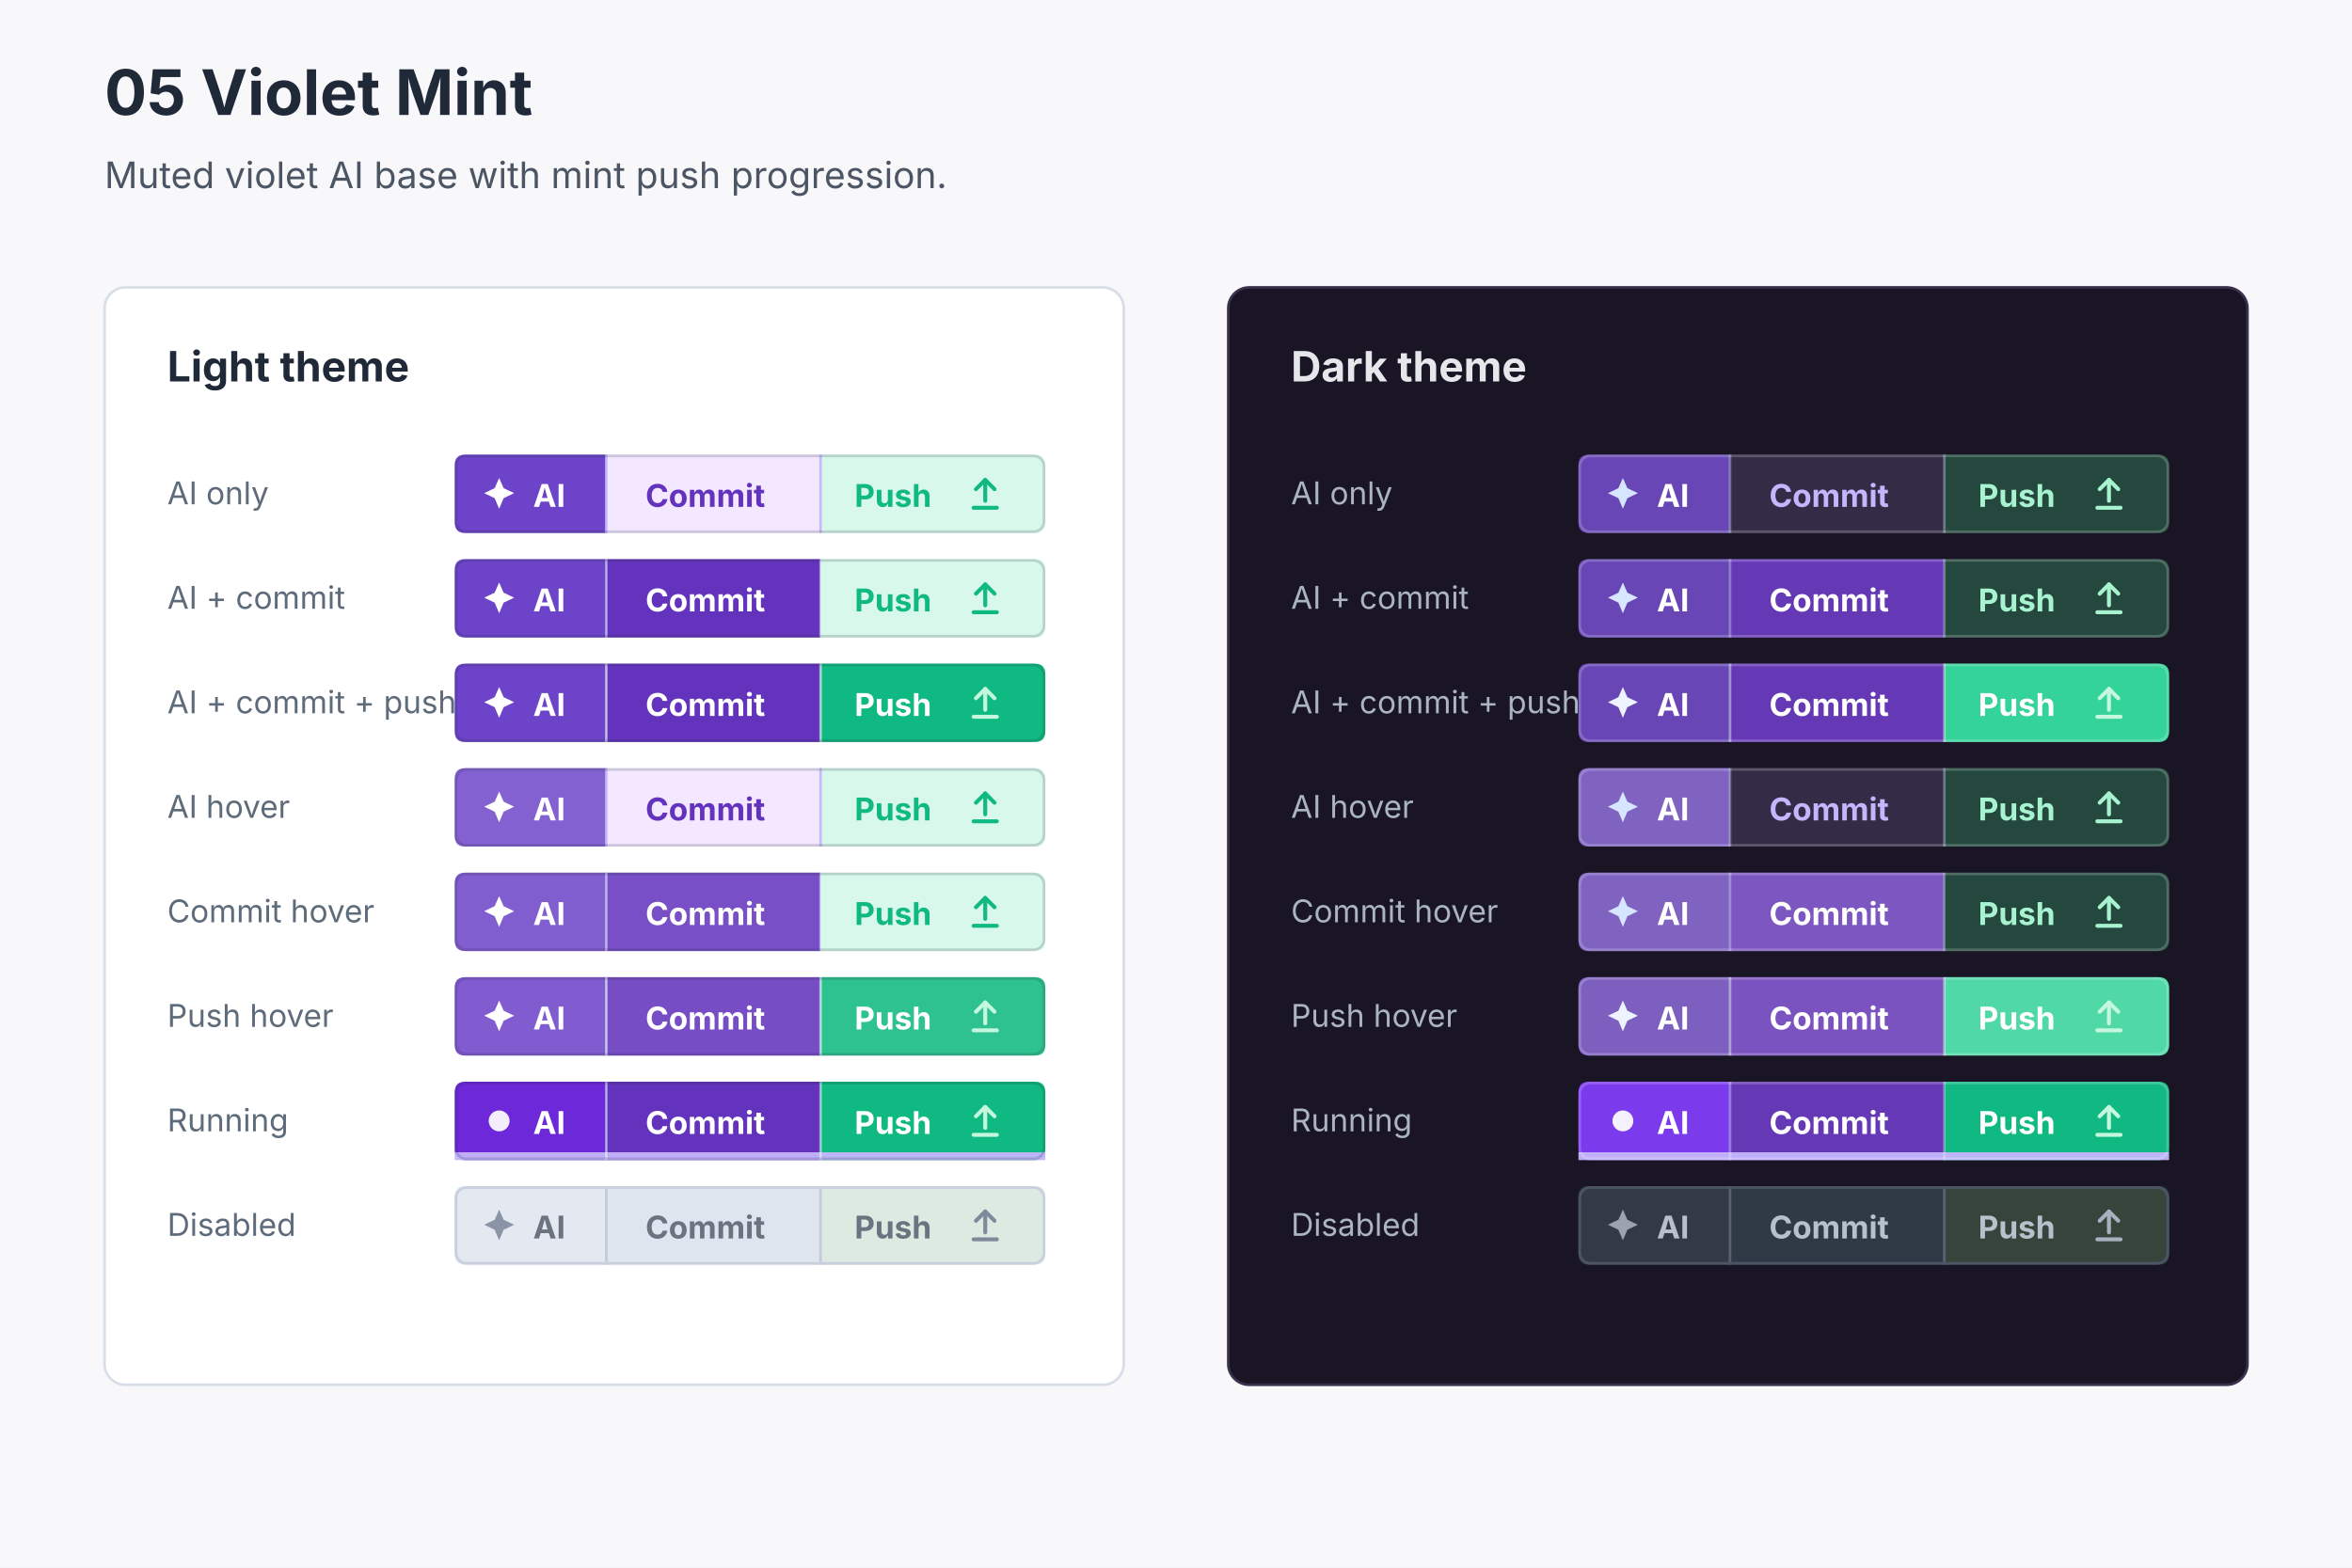
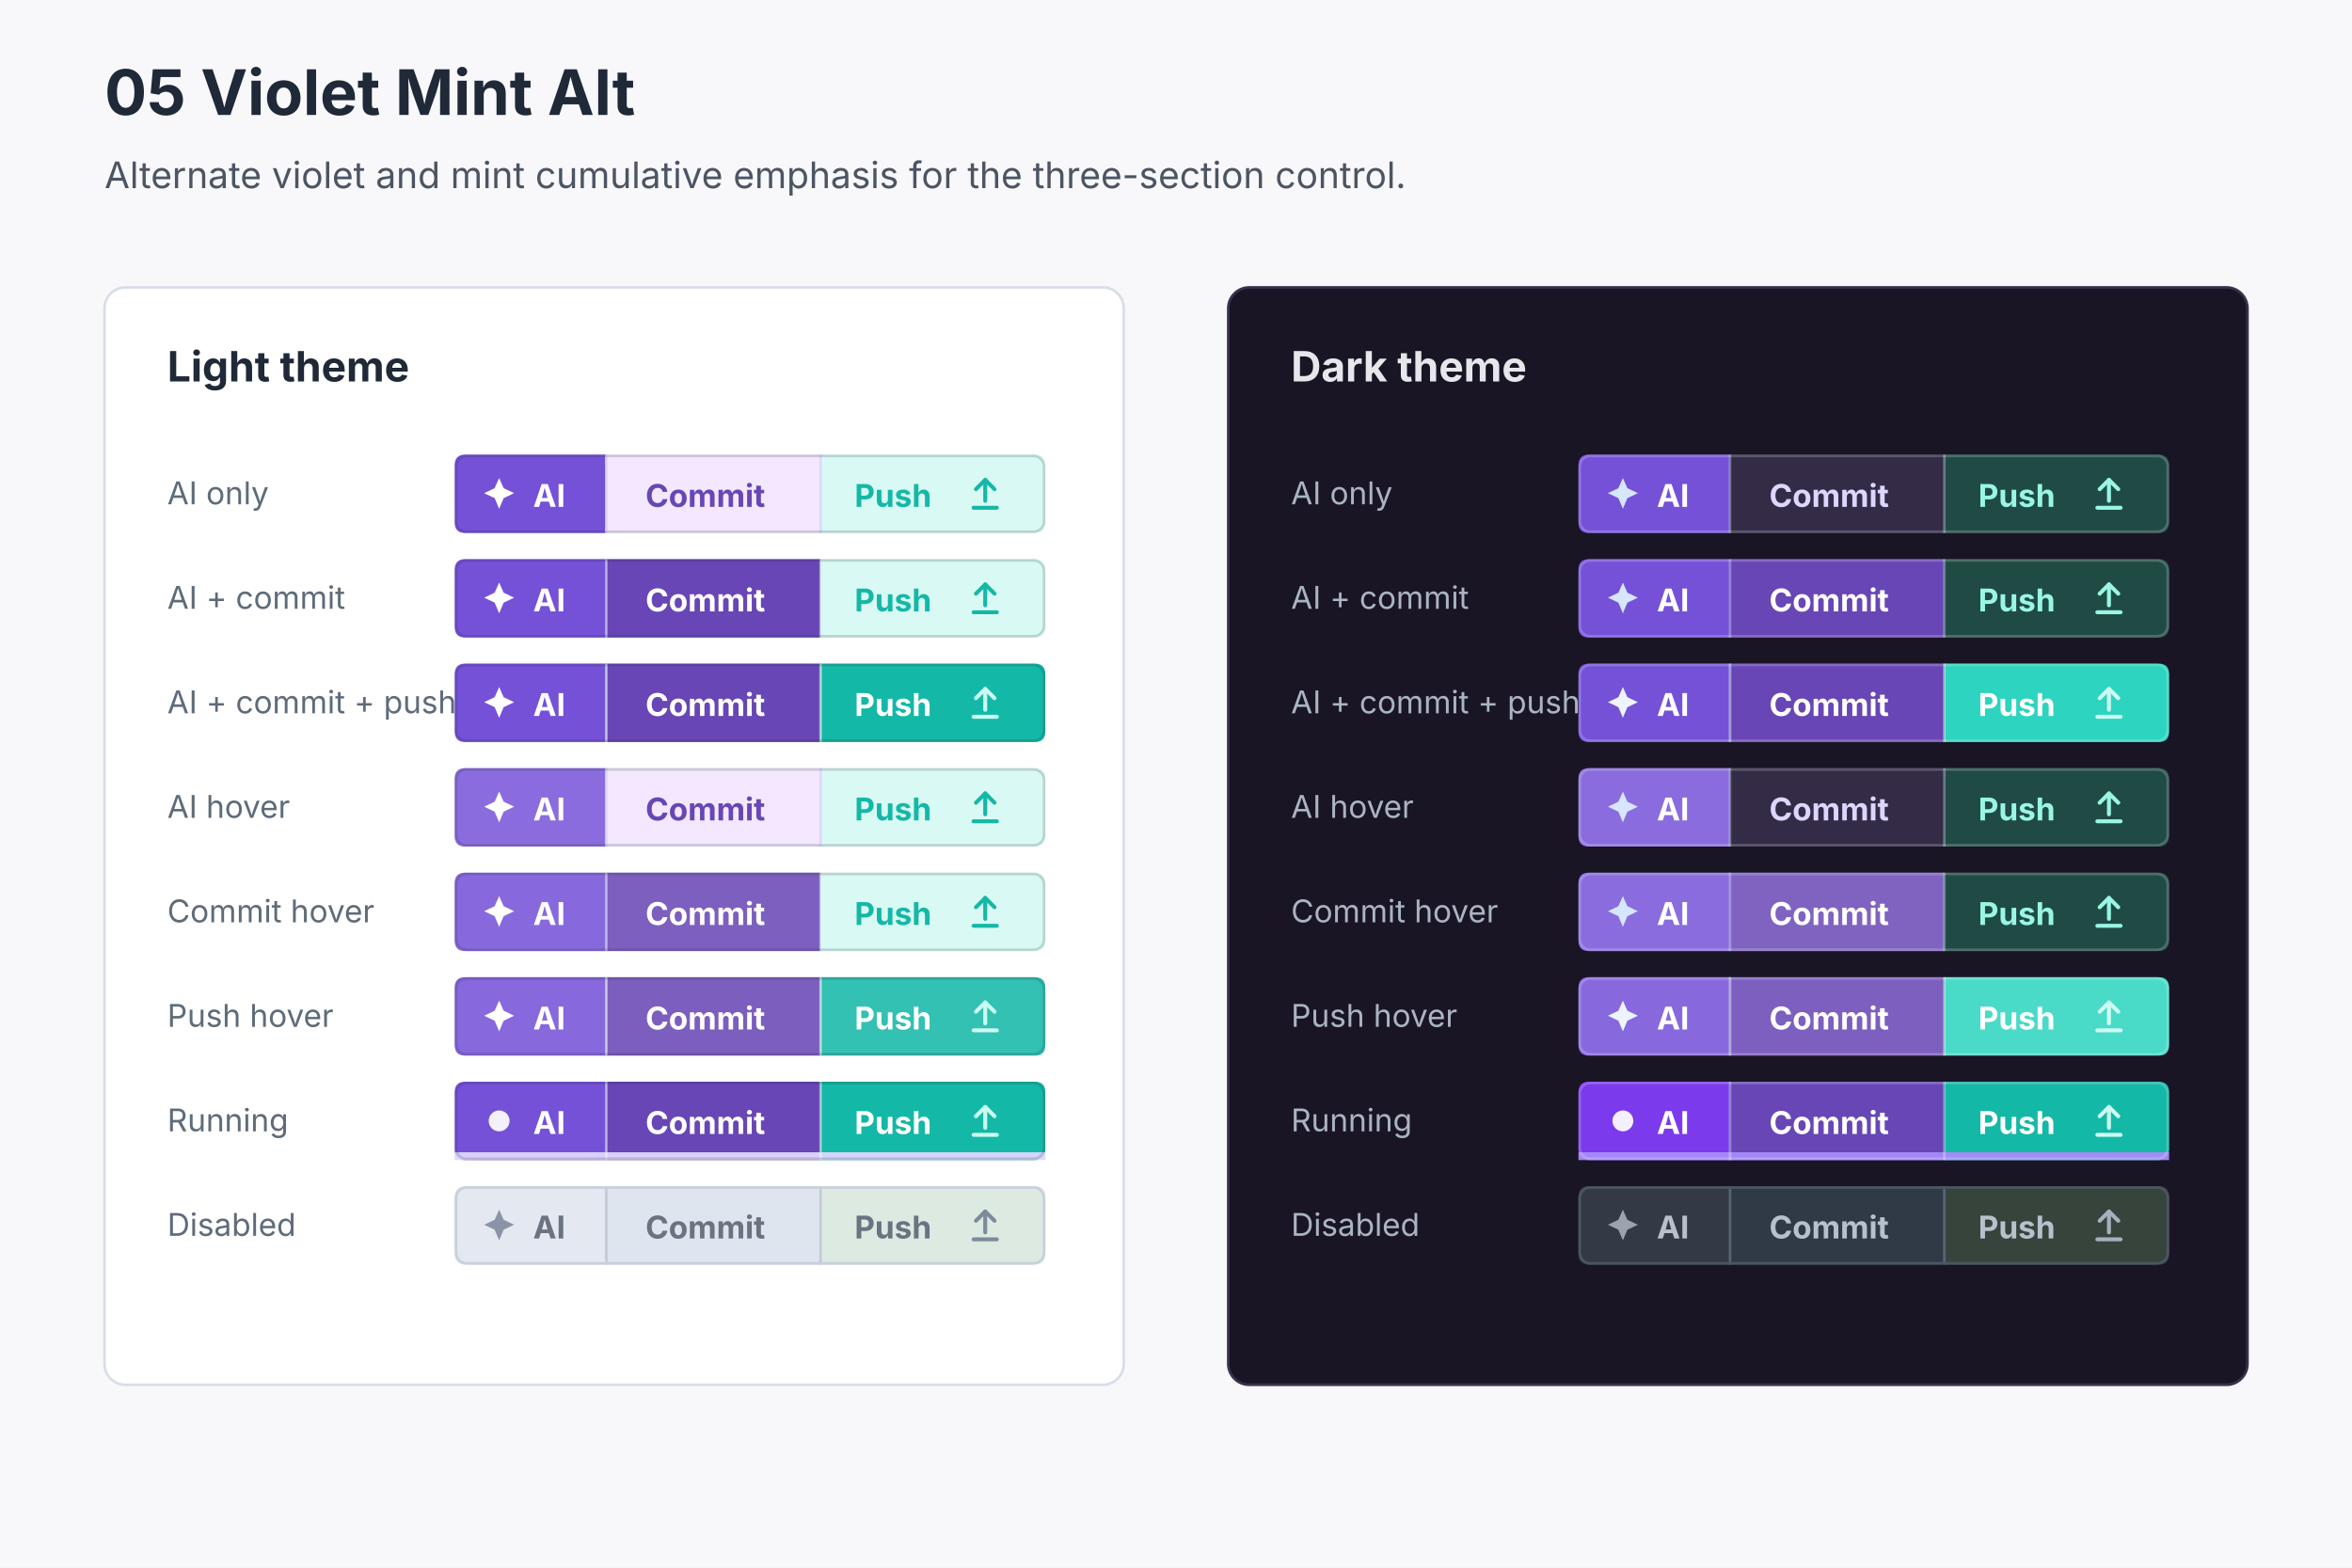
- <svg xmlns="http://www.w3.org/2000/svg" width="900" height="600" viewBox="0 0 900 600" role="img" aria-label="Violet Mint three-section control draft">
+ <svg xmlns="http://www.w3.org/2000/svg" width="900" height="600" viewBox="0 0 900 600" role="img" aria-label="Violet Mint Alt three-section control draft">
  <defs>
    <symbol id="ai-mark" viewBox="0 0 22 22">
      <path fill="currentColor" d="M11 1.5l2.7 6.1 6.3 3-6.3 3L11 20l-2.7-6.4-6.3-3 6.3-3z" />
    </symbol>
    <symbol id="push-mark" viewBox="0 0 18 18">
      <path d="M9 3v9" fill="none" stroke="currentColor" stroke-width="1.7" stroke-linecap="round" />
      <path d="M5 7l4-4 4 4" fill="none" stroke="currentColor" stroke-width="1.7" stroke-linecap="round" stroke-linejoin="round" />
      <path d="M4 15h10" fill="none" stroke="currentColor" stroke-width="1.7" stroke-linecap="round" />
    </symbol>
  </defs>
  <rect width="900" height="600" fill="#F8F7FA" />
-   <text x="40" y="44" font-family="Inter, Arial, sans-serif" font-size="24" font-weight="700" fill="#1F2937">05 Violet Mint</text>
-   <text x="40" y="72" font-family="Inter, Arial, sans-serif" font-size="14" fill="#4B5563">Muted violet AI base with
-         mint push progression.
+   <text x="40" y="44" font-family="Inter, Arial, sans-serif" font-size="24" font-weight="700" fill="#1F2937">05 Violet
+         Mint Alt
+     </text>
+   <text x="40" y="72" font-family="Inter, Arial, sans-serif" font-size="14" fill="#4B5563">Alternate violet and mint
+         cumulative emphasis for the three-section control.
    </text>
  <g transform="translate(40 110)">
    <rect width="390" height="420" rx="8" fill="#FFFFFF" stroke="#D8DEE8" />
-     <text x="24" y="36" font-family="Inter, Arial, sans-serif" font-size="16" font-weight="700" fill="#1F2937">Light theme</text>
+     <text x="24" y="36" font-family="Inter, Arial, sans-serif" font-size="16" font-weight="700" fill="#1F2937">Light
+             theme
+         </text>
    <g transform="translate(24 64)">
      <text x="0" y="19" font-family="Inter, Arial, sans-serif" font-size="12" fill="#5E6B7A">AI only</text>
      <g transform="translate(110 0)">
        <rect width="226" height="30" rx="4" fill="#EDF2FB" />
-         <path d="M4 0H58V30H4Q0 30 0 26V4Q0 0 4 0Z" fill="#6D44C9" />
+         <path d="M4 0H58V30H4Q0 30 0 26V4Q0 0 4 0Z" fill="#7551D8" />
        <rect x="58" width="82" height="30" fill="#F3E8FF" />
-         <path d="M140 0H222Q226 0 226 4V26Q226 30 222 30H140Z" fill="#D8F8EC" />
-         <path d="M58 0v30M140 0v30" stroke="#C4B5FD" opacity=".9" />
-         <use href="#ai-mark" x="10" y="8" width="14" height="14" color="#FFFFFF" />
-         <text x="30" y="20" font-family="Inter, Arial, sans-serif" font-size="12" font-weight="700" fill="#FFFFFF">AI
-                 </text>
-         <text x="73" y="20" font-family="Inter, Arial, sans-serif" font-size="12" font-weight="700" fill="#6333BD">Commit
-                 </text>
-         <text x="153" y="20" font-family="Inter, Arial, sans-serif" font-size="12" font-weight="700" fill="#10B981">Push
-                 </text>
-         <use href="#push-mark" x="194" y="7" width="18" height="16" color="#10B981" />
+         <path d="M140 0H222Q226 0 226 4V26Q226 30 222 30H140Z" fill="#D9FAF4" />
+         <path d="M58 0v30M140 0v30" stroke="#DDD6FE" opacity=".9" />
+         <use href="#ai-mark" x="10" y="8" width="14" height="14" color="#FFFFFF" />
+         <text x="30" y="20" font-family="Inter, Arial, sans-serif" font-size="12" font-weight="700" fill="#FFFFFF">AI
+                 </text>
+         <text x="73" y="20" font-family="Inter, Arial, sans-serif" font-size="12" font-weight="700" fill="#6846B5">Commit
+                 </text>
+         <text x="153" y="20" font-family="Inter, Arial, sans-serif" font-size="12" font-weight="700" fill="#14B8A6">Push
+                 </text>
+         <use href="#push-mark" x="194" y="7" width="18" height="16" color="#14B8A6" />
        <rect x=".5" y=".5" width="225" height="29" rx="4" fill="none" stroke="#1F2937" opacity=".18" />
      </g>
    </g>
    <g transform="translate(24 104)">
      <text x="0" y="19" font-family="Inter, Arial, sans-serif" font-size="12" fill="#5E6B7A">AI + commit</text>
      <g transform="translate(110 0)">
        <rect width="226" height="30" rx="4" fill="#EDF2FB" />
-         <path d="M4 0H58V30H4Q0 30 0 26V4Q0 0 4 0Z" fill="#6D44C9" />
-         <rect x="58" width="82" height="30" fill="#6333BD" />
-         <path d="M140 0H222Q226 0 226 4V26Q226 30 222 30H140Z" fill="#D8F8EC" />
+         <path d="M4 0H58V30H4Q0 30 0 26V4Q0 0 4 0Z" fill="#7551D8" />
+         <rect x="58" width="82" height="30" fill="#6846B5" />
+         <path d="M140 0H222Q226 0 226 4V26Q226 30 222 30H140Z" fill="#D9FAF4" />
        <path d="M58 0v30M140 0v30" stroke="#DDE8FF" opacity=".55" />
        <use href="#ai-mark" x="10" y="8" width="14" height="14" color="#FFFFFF" />
        <text x="30" y="20" font-family="Inter, Arial, sans-serif" font-size="12" font-weight="700" fill="#FFFFFF">AI
                </text>
        <text x="73" y="20" font-family="Inter, Arial, sans-serif" font-size="12" font-weight="700" fill="#FFFFFF">Commit
                </text>
-         <text x="153" y="20" font-family="Inter, Arial, sans-serif" font-size="12" font-weight="700" fill="#10B981">Push
-                 </text>
-         <use href="#push-mark" x="194" y="7" width="18" height="16" color="#10B981" />
+         <text x="153" y="20" font-family="Inter, Arial, sans-serif" font-size="12" font-weight="700" fill="#14B8A6">Push
+                 </text>
+         <use href="#push-mark" x="194" y="7" width="18" height="16" color="#14B8A6" />
        <rect x=".5" y=".5" width="225" height="29" rx="4" fill="none" stroke="#1F2937" opacity=".18" />
      </g>
    </g>
    <g transform="translate(24 144)">
      <text x="0" y="19" font-family="Inter, Arial, sans-serif" font-size="12" fill="#5E6B7A">AI + commit + push
            </text>
      <g transform="translate(110 0)">
        <rect width="226" height="30" rx="4" fill="#EDF2FB" />
-         <path d="M4 0H58V30H4Q0 30 0 26V4Q0 0 4 0Z" fill="#6D44C9" />
-         <rect x="58" width="82" height="30" fill="#6333BD" />
-         <path d="M140 0H222Q226 0 226 4V26Q226 30 222 30H140Z" fill="#10B981" />
+         <path d="M4 0H58V30H4Q0 30 0 26V4Q0 0 4 0Z" fill="#7551D8" />
+         <rect x="58" width="82" height="30" fill="#6846B5" />
+         <path d="M140 0H222Q226 0 226 4V26Q226 30 222 30H140Z" fill="#14B8A6" />
        <path d="M58 0v30M140 0v30" stroke="#E9FFF3" opacity=".58" />
        <use href="#ai-mark" x="10" y="8" width="14" height="14" color="#FFFFFF" />
        <text x="30" y="20" font-family="Inter, Arial, sans-serif" font-size="12" font-weight="700" fill="#FFFFFF">AI
                </text>
        <text x="73" y="20" font-family="Inter, Arial, sans-serif" font-size="12" font-weight="700" fill="#FFFFFF">Commit
                </text>
        <text x="153" y="20" font-family="Inter, Arial, sans-serif" font-size="12" font-weight="700" fill="#FFFFFF">Push
                </text>
-         <use href="#push-mark" x="194" y="7" width="18" height="16" color="#C4F7DE" />
+         <use href="#push-mark" x="194" y="7" width="18" height="16" color="#CCFBF1" />
        <rect x=".5" y=".5" width="225" height="29" rx="4" fill="none" stroke="#1F2937" opacity=".18" />
      </g>
    </g>
    <g transform="translate(24 184)">
      <text x="0" y="19" font-family="Inter, Arial, sans-serif" font-size="12" fill="#5E6B7A">AI hover</text>
      <g transform="translate(110 0)">
        <rect width="226" height="30" rx="4" fill="#EDF2FB" />
-         <path d="M4 0H58V30H4Q0 30 0 26V4Q0 0 4 0Z" fill="#6D44C9" />
+         <path d="M4 0H58V30H4Q0 30 0 26V4Q0 0 4 0Z" fill="#7551D8" />
        <rect x="58" width="82" height="30" fill="#F3E8FF" />
-         <path d="M140 0H222Q226 0 226 4V26Q226 30 222 30H140Z" fill="#D8F8EC" />
+         <path d="M140 0H222Q226 0 226 4V26Q226 30 222 30H140Z" fill="#D9FAF4" />
        <path d="M4 0H58V30H4Q0 30 0 26V4Q0 0 4 0Z" fill="#FFFFFF" opacity=".16" />
-         <path d="M58 0v30M140 0v30" stroke="#C4B5FD" opacity=".9" />
-         <use href="#ai-mark" x="10" y="8" width="14" height="14" color="#FFFFFF" />
-         <text x="30" y="20" font-family="Inter, Arial, sans-serif" font-size="12" font-weight="700" fill="#FFFFFF">AI
-                 </text>
-         <text x="73" y="20" font-family="Inter, Arial, sans-serif" font-size="12" font-weight="700" fill="#6333BD">Commit
-                 </text>
-         <text x="153" y="20" font-family="Inter, Arial, sans-serif" font-size="12" font-weight="700" fill="#10B981">Push
-                 </text>
-         <use href="#push-mark" x="194" y="7" width="18" height="16" color="#10B981" />
+         <path d="M58 0v30M140 0v30" stroke="#DDD6FE" opacity=".9" />
+         <use href="#ai-mark" x="10" y="8" width="14" height="14" color="#FFFFFF" />
+         <text x="30" y="20" font-family="Inter, Arial, sans-serif" font-size="12" font-weight="700" fill="#FFFFFF">AI
+                 </text>
+         <text x="73" y="20" font-family="Inter, Arial, sans-serif" font-size="12" font-weight="700" fill="#6846B5">Commit
+                 </text>
+         <text x="153" y="20" font-family="Inter, Arial, sans-serif" font-size="12" font-weight="700" fill="#14B8A6">Push
+                 </text>
+         <use href="#push-mark" x="194" y="7" width="18" height="16" color="#14B8A6" />
        <rect x=".5" y=".5" width="225" height="29" rx="4" fill="none" stroke="#1F2937" opacity=".18" />
      </g>
    </g>
    <g transform="translate(24 224)">
      <text x="0" y="19" font-family="Inter, Arial, sans-serif" font-size="12" fill="#5E6B7A">Commit hover</text>
      <g transform="translate(110 0)">
        <rect width="226" height="30" rx="4" fill="#EDF2FB" />
-         <path d="M4 0H58V30H4Q0 30 0 26V4Q0 0 4 0Z" fill="#6D44C9" />
-         <rect x="58" width="82" height="30" fill="#6333BD" />
-         <path d="M140 0H222Q226 0 226 4V26Q226 30 222 30H140Z" fill="#D8F8EC" />
+         <path d="M4 0H58V30H4Q0 30 0 26V4Q0 0 4 0Z" fill="#7551D8" />
+         <rect x="58" width="82" height="30" fill="#6846B5" />
+         <path d="M140 0H222Q226 0 226 4V26Q226 30 222 30H140Z" fill="#D9FAF4" />
        <path d="M4 0H140V30H4Q0 30 0 26V4Q0 0 4 0Z" fill="#FFFFFF" opacity=".14" />
        <path d="M58 0v30M140 0v30" stroke="#DDE8FF" opacity=".55" />
        <use href="#ai-mark" x="10" y="8" width="14" height="14" color="#FFFFFF" />
        <text x="30" y="20" font-family="Inter, Arial, sans-serif" font-size="12" font-weight="700" fill="#FFFFFF">AI
                </text>
        <text x="73" y="20" font-family="Inter, Arial, sans-serif" font-size="12" font-weight="700" fill="#FFFFFF">Commit
                </text>
-         <text x="153" y="20" font-family="Inter, Arial, sans-serif" font-size="12" font-weight="700" fill="#10B981">Push
-                 </text>
-         <use href="#push-mark" x="194" y="7" width="18" height="16" color="#10B981" />
+         <text x="153" y="20" font-family="Inter, Arial, sans-serif" font-size="12" font-weight="700" fill="#14B8A6">Push
+                 </text>
+         <use href="#push-mark" x="194" y="7" width="18" height="16" color="#14B8A6" />
        <rect x=".5" y=".5" width="225" height="29" rx="4" fill="none" stroke="#1F2937" opacity=".18" />
      </g>
    </g>
    <g transform="translate(24 264)">
      <text x="0" y="19" font-family="Inter, Arial, sans-serif" font-size="12" fill="#5E6B7A">Push hover</text>
      <g transform="translate(110 0)">
        <rect width="226" height="30" rx="4" fill="#EDF2FB" />
-         <path d="M4 0H58V30H4Q0 30 0 26V4Q0 0 4 0Z" fill="#6D44C9" />
-         <rect x="58" width="82" height="30" fill="#6333BD" />
-         <path d="M140 0H222Q226 0 226 4V26Q226 30 222 30H140Z" fill="#10B981" />
+         <path d="M4 0H58V30H4Q0 30 0 26V4Q0 0 4 0Z" fill="#7551D8" />
+         <rect x="58" width="82" height="30" fill="#6846B5" />
+         <path d="M140 0H222Q226 0 226 4V26Q226 30 222 30H140Z" fill="#14B8A6" />
        <rect width="226" height="30" rx="4" fill="#FFFFFF" opacity=".13" />
        <path d="M58 0v30M140 0v30" stroke="#E9FFF3" opacity=".58" />
        <use href="#ai-mark" x="10" y="8" width="14" height="14" color="#FFFFFF" />
        <text x="30" y="20" font-family="Inter, Arial, sans-serif" font-size="12" font-weight="700" fill="#FFFFFF">AI
                </text>
        <text x="73" y="20" font-family="Inter, Arial, sans-serif" font-size="12" font-weight="700" fill="#FFFFFF">Commit
                </text>
        <text x="153" y="20" font-family="Inter, Arial, sans-serif" font-size="12" font-weight="700" fill="#FFFFFF">Push
                </text>
-         <use href="#push-mark" x="194" y="7" width="18" height="16" color="#C4F7DE" />
+         <use href="#push-mark" x="194" y="7" width="18" height="16" color="#CCFBF1" />
        <rect x=".5" y=".5" width="225" height="29" rx="4" fill="none" stroke="#1F2937" opacity=".18" />
      </g>
    </g>
    <g transform="translate(24 304)">
      <text x="0" y="19" font-family="Inter, Arial, sans-serif" font-size="12" fill="#5E6B7A">Running</text>
      <g transform="translate(110 0)">
        <rect width="226" height="30" rx="4" fill="#EDF2FB" />
-         <path d="M4 0H58V30H4Q0 30 0 26V4Q0 0 4 0Z" fill="#6D28D9" />
-         <rect x="58" width="82" height="30" fill="#6333BD" />
-         <path d="M140 0H222Q226 0 226 4V26Q226 30 222 30H140Z" fill="#10B981" />
-         <rect x="0" y="27" width="226" height="3" fill="#C4B5FD" opacity=".95" />
+         <path d="M4 0H58V30H4Q0 30 0 26V4Q0 0 4 0Z" fill="#7551D8" />
+         <rect x="58" width="82" height="30" fill="#6846B5" />
+         <path d="M140 0H222Q226 0 226 4V26Q226 30 222 30H140Z" fill="#14B8A6" />
+         <rect x="0" y="27" width="226" height="3" fill="#DDD6FE" opacity=".95" />
        <path d="M58 0v30M140 0v30" stroke="#E9FFF3" opacity=".50" />
        <circle cx="17" cy="15" r="4" fill="#FFFFFF" opacity=".92" />
        <text x="30" y="20" font-family="Inter, Arial, sans-serif" font-size="12" font-weight="700" fill="#FFFFFF">AI
                </text>
        <text x="73" y="20" font-family="Inter, Arial, sans-serif" font-size="12" font-weight="700" fill="#FFFFFF">Commit
                </text>
        <text x="153" y="20" font-family="Inter, Arial, sans-serif" font-size="12" font-weight="700" fill="#FFFFFF">Push
                </text>
-         <use href="#push-mark" x="194" y="7" width="18" height="16" color="#C4F7DE" />
+         <use href="#push-mark" x="194" y="7" width="18" height="16" color="#CCFBF1" />
        <rect x=".5" y=".5" width="225" height="29" rx="4" fill="none" stroke="#1F2937" opacity=".18" />
      </g>
    </g>
    <g transform="translate(24 344)">
      <text x="0" y="19" font-family="Inter, Arial, sans-serif" font-size="12" fill="#5E6B7A">Disabled</text>
      <g transform="translate(110 0)">
        <rect width="226" height="30" rx="4" fill="#E4E8F0" />
        <path d="M4 0H58V30H4Q0 30 0 26V4Q0 0 4 0Z" fill="#E4E8F0" />
        <rect x="58" width="82" height="30" fill="#DFE5EF" />
        <path d="M140 0H222Q226 0 226 4V26Q226 30 222 30H140Z" fill="#DCEAE2" />
        <path d="M58 0v30M140 0v30" stroke="#C3CBD8" />
        <use href="#ai-mark" x="10" y="8" width="14" height="14" color="#8A94A6" />
        <text x="30" y="20" font-family="Inter, Arial, sans-serif" font-size="12" font-weight="700" fill="#6B7280">AI
                </text>
        <text x="73" y="20" font-family="Inter, Arial, sans-serif" font-size="12" font-weight="700" fill="#6B7280">Commit
                </text>
        <text x="153" y="20" font-family="Inter, Arial, sans-serif" font-size="12" font-weight="700" fill="#6B7280">Push
                </text>
        <use href="#push-mark" x="194" y="7" width="18" height="16" color="#7E8A9A" />
        <rect x=".5" y=".5" width="225" height="29" rx="4" fill="none" stroke="#C8D0DD" />
      </g>
    </g>
  </g>
  <g transform="translate(470 110)">
    <rect width="390" height="420" rx="8" fill="#191525" stroke="#39314D" />
-     <text x="24" y="36" font-family="Inter, Arial, sans-serif" font-size="16" font-weight="700" fill="#E5E7EB">Dark theme</text>
+     <text x="24" y="36" font-family="Inter, Arial, sans-serif" font-size="16" font-weight="700" fill="#E5E7EB">Dark
+             theme
+         </text>
    <g transform="translate(24 64)">
      <text x="0" y="19" font-family="Inter, Arial, sans-serif" font-size="12" fill="#AAB4C2">AI only</text>
      <g transform="translate(110 0)">
        <rect width="226" height="30" rx="4" fill="#2B3340" />
-         <path d="M4 0H58V30H4Q0 30 0 26V4Q0 0 4 0Z" fill="#6846B5" />
+         <path d="M4 0H58V30H4Q0 30 0 26V4Q0 0 4 0Z" fill="#7551D8" />
        <rect x="58" width="82" height="30" fill="#342B47" />
-         <path d="M140 0H222Q226 0 226 4V26Q226 30 222 30H140Z" fill="#24483D" />
+         <path d="M140 0H222Q226 0 226 4V26Q226 30 222 30H140Z" fill="#204B45" />
        <path d="M58 0v30M140 0v30" stroke="#DBEAFE" opacity=".35" />
        <use href="#ai-mark" x="10" y="8" width="14" height="14" color="#D7E6FF" />
        <text x="30" y="20" font-family="Inter, Arial, sans-serif" font-size="12" font-weight="700" fill="#FFFFFF">AI
                </text>
-         <text x="73" y="20" font-family="Inter, Arial, sans-serif" font-size="12" font-weight="700" fill="#C4B5FD">Commit
-                 </text>
-         <text x="153" y="20" font-family="Inter, Arial, sans-serif" font-size="12" font-weight="700" fill="#A7F3D0">Push
-                 </text>
-         <use href="#push-mark" x="194" y="7" width="18" height="16" color="#A7F3D0" />
+         <text x="73" y="20" font-family="Inter, Arial, sans-serif" font-size="12" font-weight="700" fill="#DDD6FE">Commit
+                 </text>
+         <text x="153" y="20" font-family="Inter, Arial, sans-serif" font-size="12" font-weight="700" fill="#99F6E4">Push
+                 </text>
+         <use href="#push-mark" x="194" y="7" width="18" height="16" color="#99F6E4" />
        <rect x=".5" y=".5" width="225" height="29" rx="4" fill="none" stroke="#FFFFFF" opacity=".20" />
      </g>
    </g>
    <g transform="translate(24 104)">
      <text x="0" y="19" font-family="Inter, Arial, sans-serif" font-size="12" fill="#AAB4C2">AI + commit</text>
      <g transform="translate(110 0)">
        <rect width="226" height="30" rx="4" fill="#2B3340" />
-         <path d="M4 0H58V30H4Q0 30 0 26V4Q0 0 4 0Z" fill="#6846B5" />
-         <rect x="58" width="82" height="30" fill="#6538B6" />
-         <path d="M140 0H222Q226 0 226 4V26Q226 30 222 30H140Z" fill="#24483D" />
+         <path d="M4 0H58V30H4Q0 30 0 26V4Q0 0 4 0Z" fill="#7551D8" />
+         <rect x="58" width="82" height="30" fill="#6846B5" />
+         <path d="M140 0H222Q226 0 226 4V26Q226 30 222 30H140Z" fill="#204B45" />
        <path d="M58 0v30M140 0v30" stroke="#DBEAFE" opacity=".35" />
        <use href="#ai-mark" x="10" y="8" width="14" height="14" color="#D7E6FF" />
        <text x="30" y="20" font-family="Inter, Arial, sans-serif" font-size="12" font-weight="700" fill="#FFFFFF">AI
                </text>
        <text x="73" y="20" font-family="Inter, Arial, sans-serif" font-size="12" font-weight="700" fill="#FFFFFF">Commit
                </text>
-         <text x="153" y="20" font-family="Inter, Arial, sans-serif" font-size="12" font-weight="700" fill="#A7F3D0">Push
-                 </text>
-         <use href="#push-mark" x="194" y="7" width="18" height="16" color="#A7F3D0" />
+         <text x="153" y="20" font-family="Inter, Arial, sans-serif" font-size="12" font-weight="700" fill="#99F6E4">Push
+                 </text>
+         <use href="#push-mark" x="194" y="7" width="18" height="16" color="#99F6E4" />
        <rect x=".5" y=".5" width="225" height="29" rx="4" fill="none" stroke="#FFFFFF" opacity=".20" />
      </g>
    </g>
    <g transform="translate(24 144)">
      <text x="0" y="19" font-family="Inter, Arial, sans-serif" font-size="12" fill="#AAB4C2">AI + commit + push
            </text>
      <g transform="translate(110 0)">
        <rect width="226" height="30" rx="4" fill="#2B3340" />
-         <path d="M4 0H58V30H4Q0 30 0 26V4Q0 0 4 0Z" fill="#6846B5" />
-         <rect x="58" width="82" height="30" fill="#6538B6" />
-         <path d="M140 0H222Q226 0 226 4V26Q226 30 222 30H140Z" fill="#34D399" />
+         <path d="M4 0H58V30H4Q0 30 0 26V4Q0 0 4 0Z" fill="#7551D8" />
+         <rect x="58" width="82" height="30" fill="#6846B5" />
+         <path d="M140 0H222Q226 0 226 4V26Q226 30 222 30H140Z" fill="#2DD4BF" />
        <path d="M58 0v30M140 0v30" stroke="#E9FFF3" opacity=".45" />
        <use href="#ai-mark" x="10" y="8" width="14" height="14" color="#EEF4FF" />
        <text x="30" y="20" font-family="Inter, Arial, sans-serif" font-size="12" font-weight="700" fill="#FFFFFF">AI
                </text>
        <text x="73" y="20" font-family="Inter, Arial, sans-serif" font-size="12" font-weight="700" fill="#FFFFFF">Commit
                </text>
        <text x="153" y="20" font-family="Inter, Arial, sans-serif" font-size="12" font-weight="700" fill="#FFFFFF">Push
                </text>
-         <use href="#push-mark" x="194" y="7" width="18" height="16" color="#C4F7DE" />
+         <use href="#push-mark" x="194" y="7" width="18" height="16" color="#CCFBF1" />
        <rect x=".5" y=".5" width="225" height="29" rx="4" fill="none" stroke="#FFFFFF" opacity=".20" />
      </g>
    </g>
    <g transform="translate(24 184)">
      <text x="0" y="19" font-family="Inter, Arial, sans-serif" font-size="12" fill="#AAB4C2">AI hover</text>
      <g transform="translate(110 0)">
        <rect width="226" height="30" rx="4" fill="#2B3340" />
-         <path d="M4 0H58V30H4Q0 30 0 26V4Q0 0 4 0Z" fill="#6846B5" />
+         <path d="M4 0H58V30H4Q0 30 0 26V4Q0 0 4 0Z" fill="#7551D8" />
        <rect x="58" width="82" height="30" fill="#342B47" />
-         <path d="M140 0H222Q226 0 226 4V26Q226 30 222 30H140Z" fill="#24483D" />
+         <path d="M140 0H222Q226 0 226 4V26Q226 30 222 30H140Z" fill="#204B45" />
        <path d="M4 0H58V30H4Q0 30 0 26V4Q0 0 4 0Z" fill="#FFFFFF" opacity=".16" />
        <path d="M58 0v30M140 0v30" stroke="#DBEAFE" opacity=".35" />
        <use href="#ai-mark" x="10" y="8" width="14" height="14" color="#D7E6FF" />
        <text x="30" y="20" font-family="Inter, Arial, sans-serif" font-size="12" font-weight="700" fill="#FFFFFF">AI
                </text>
-         <text x="73" y="20" font-family="Inter, Arial, sans-serif" font-size="12" font-weight="700" fill="#C4B5FD">Commit
-                 </text>
-         <text x="153" y="20" font-family="Inter, Arial, sans-serif" font-size="12" font-weight="700" fill="#A7F3D0">Push
-                 </text>
-         <use href="#push-mark" x="194" y="7" width="18" height="16" color="#A7F3D0" />
+         <text x="73" y="20" font-family="Inter, Arial, sans-serif" font-size="12" font-weight="700" fill="#DDD6FE">Commit
+                 </text>
+         <text x="153" y="20" font-family="Inter, Arial, sans-serif" font-size="12" font-weight="700" fill="#99F6E4">Push
+                 </text>
+         <use href="#push-mark" x="194" y="7" width="18" height="16" color="#99F6E4" />
        <rect x=".5" y=".5" width="225" height="29" rx="4" fill="none" stroke="#FFFFFF" opacity=".20" />
      </g>
    </g>
    <g transform="translate(24 224)">
      <text x="0" y="19" font-family="Inter, Arial, sans-serif" font-size="12" fill="#AAB4C2">Commit hover</text>
      <g transform="translate(110 0)">
        <rect width="226" height="30" rx="4" fill="#2B3340" />
-         <path d="M4 0H58V30H4Q0 30 0 26V4Q0 0 4 0Z" fill="#6846B5" />
-         <rect x="58" width="82" height="30" fill="#6538B6" />
-         <path d="M140 0H222Q226 0 226 4V26Q226 30 222 30H140Z" fill="#24483D" />
+         <path d="M4 0H58V30H4Q0 30 0 26V4Q0 0 4 0Z" fill="#7551D8" />
+         <rect x="58" width="82" height="30" fill="#6846B5" />
+         <path d="M140 0H222Q226 0 226 4V26Q226 30 222 30H140Z" fill="#204B45" />
        <path d="M4 0H140V30H4Q0 30 0 26V4Q0 0 4 0Z" fill="#FFFFFF" opacity=".16" />
        <path d="M58 0v30M140 0v30" stroke="#DBEAFE" opacity=".35" />
        <use href="#ai-mark" x="10" y="8" width="14" height="14" color="#D7E6FF" />
        <text x="30" y="20" font-family="Inter, Arial, sans-serif" font-size="12" font-weight="700" fill="#FFFFFF">AI
                </text>
        <text x="73" y="20" font-family="Inter, Arial, sans-serif" font-size="12" font-weight="700" fill="#FFFFFF">Commit
                </text>
-         <text x="153" y="20" font-family="Inter, Arial, sans-serif" font-size="12" font-weight="700" fill="#A7F3D0">Push
-                 </text>
-         <use href="#push-mark" x="194" y="7" width="18" height="16" color="#A7F3D0" />
+         <text x="153" y="20" font-family="Inter, Arial, sans-serif" font-size="12" font-weight="700" fill="#99F6E4">Push
+                 </text>
+         <use href="#push-mark" x="194" y="7" width="18" height="16" color="#99F6E4" />
        <rect x=".5" y=".5" width="225" height="29" rx="4" fill="none" stroke="#FFFFFF" opacity=".20" />
      </g>
    </g>
    <g transform="translate(24 264)">
      <text x="0" y="19" font-family="Inter, Arial, sans-serif" font-size="12" fill="#AAB4C2">Push hover</text>
      <g transform="translate(110 0)">
        <rect width="226" height="30" rx="4" fill="#2B3340" />
-         <path d="M4 0H58V30H4Q0 30 0 26V4Q0 0 4 0Z" fill="#6846B5" />
-         <rect x="58" width="82" height="30" fill="#6538B6" />
-         <path d="M140 0H222Q226 0 226 4V26Q226 30 222 30H140Z" fill="#34D399" />
+         <path d="M4 0H58V30H4Q0 30 0 26V4Q0 0 4 0Z" fill="#7551D8" />
+         <rect x="58" width="82" height="30" fill="#6846B5" />
+         <path d="M140 0H222Q226 0 226 4V26Q226 30 222 30H140Z" fill="#2DD4BF" />
        <rect width="226" height="30" rx="4" fill="#FFFFFF" opacity=".14" />
        <path d="M58 0v30M140 0v30" stroke="#E9FFF3" opacity=".45" />
        <use href="#ai-mark" x="10" y="8" width="14" height="14" color="#EEF4FF" />
        <text x="30" y="20" font-family="Inter, Arial, sans-serif" font-size="12" font-weight="700" fill="#FFFFFF">AI
                </text>
        <text x="73" y="20" font-family="Inter, Arial, sans-serif" font-size="12" font-weight="700" fill="#FFFFFF">Commit
                </text>
        <text x="153" y="20" font-family="Inter, Arial, sans-serif" font-size="12" font-weight="700" fill="#FFFFFF">Push
                </text>
-         <use href="#push-mark" x="194" y="7" width="18" height="16" color="#C4F7DE" />
+         <use href="#push-mark" x="194" y="7" width="18" height="16" color="#CCFBF1" />
        <rect x=".5" y=".5" width="225" height="29" rx="4" fill="none" stroke="#FFFFFF" opacity=".20" />
      </g>
    </g>
    <g transform="translate(24 304)">
      <text x="0" y="19" font-family="Inter, Arial, sans-serif" font-size="12" fill="#AAB4C2">Running</text>
      <g transform="translate(110 0)">
        <rect width="226" height="30" rx="4" fill="#2B3340" />
        <path d="M4 0H58V30H4Q0 30 0 26V4Q0 0 4 0Z" fill="#7C3AED" />
-         <rect x="58" width="82" height="30" fill="#6538B6" />
-         <path d="M140 0H222Q226 0 226 4V26Q226 30 222 30H140Z" fill="#10B981" />
-         <rect x="0" y="27" width="226" height="3" fill="#C4B5FD" opacity=".95" />
+         <rect x="58" width="82" height="30" fill="#6846B5" />
+         <path d="M140 0H222Q226 0 226 4V26Q226 30 222 30H140Z" fill="#14B8A6" />
+         <rect x="0" y="27" width="226" height="3" fill="#A78BFA" opacity=".95" />
        <path d="M58 0v30M140 0v30" stroke="#DBEAFE" opacity=".38" />
        <circle cx="17" cy="15" r="4" fill="#FFFFFF" opacity=".92" />
        <text x="30" y="20" font-family="Inter, Arial, sans-serif" font-size="12" font-weight="700" fill="#FFFFFF">AI
                </text>
        <text x="73" y="20" font-family="Inter, Arial, sans-serif" font-size="12" font-weight="700" fill="#FFFFFF">Commit
                </text>
        <text x="153" y="20" font-family="Inter, Arial, sans-serif" font-size="12" font-weight="700" fill="#FFFFFF">Push
                </text>
-         <use href="#push-mark" x="194" y="7" width="18" height="16" color="#C4F7DE" />
+         <use href="#push-mark" x="194" y="7" width="18" height="16" color="#CCFBF1" />
        <rect x=".5" y=".5" width="225" height="29" rx="4" fill="none" stroke="#FFFFFF" opacity=".20" />
      </g>
    </g>
    <g transform="translate(24 344)">
      <text x="0" y="19" font-family="Inter, Arial, sans-serif" font-size="12" fill="#AAB4C2">Disabled</text>
      <g transform="translate(110 0)">
        <rect width="226" height="30" rx="4" fill="#333A45" />
        <path d="M4 0H58V30H4Q0 30 0 26V4Q0 0 4 0Z" fill="#333A45" />
        <rect x="58" width="82" height="30" fill="#303946" />
        <path d="M140 0H222Q226 0 226 4V26Q226 30 222 30H140Z" fill="#36443C" />
        <path d="M58 0v30M140 0v30" stroke="#596273" />
        <use href="#ai-mark" x="10" y="8" width="14" height="14" color="#9CA3AF" />
        <text x="30" y="20" font-family="Inter, Arial, sans-serif" font-size="12" font-weight="700" fill="#B8C0CC">AI
                </text>
        <text x="73" y="20" font-family="Inter, Arial, sans-serif" font-size="12" font-weight="700" fill="#B8C0CC">Commit
                </text>
        <text x="153" y="20" font-family="Inter, Arial, sans-serif" font-size="12" font-weight="700" fill="#B8C0CC">Push
                </text>
        <use href="#push-mark" x="194" y="7" width="18" height="16" color="#A7B0BE" />
        <rect x=".5" y=".5" width="225" height="29" rx="4" fill="none" stroke="#4B5563" />
      </g>
    </g>
  </g>
</svg>
